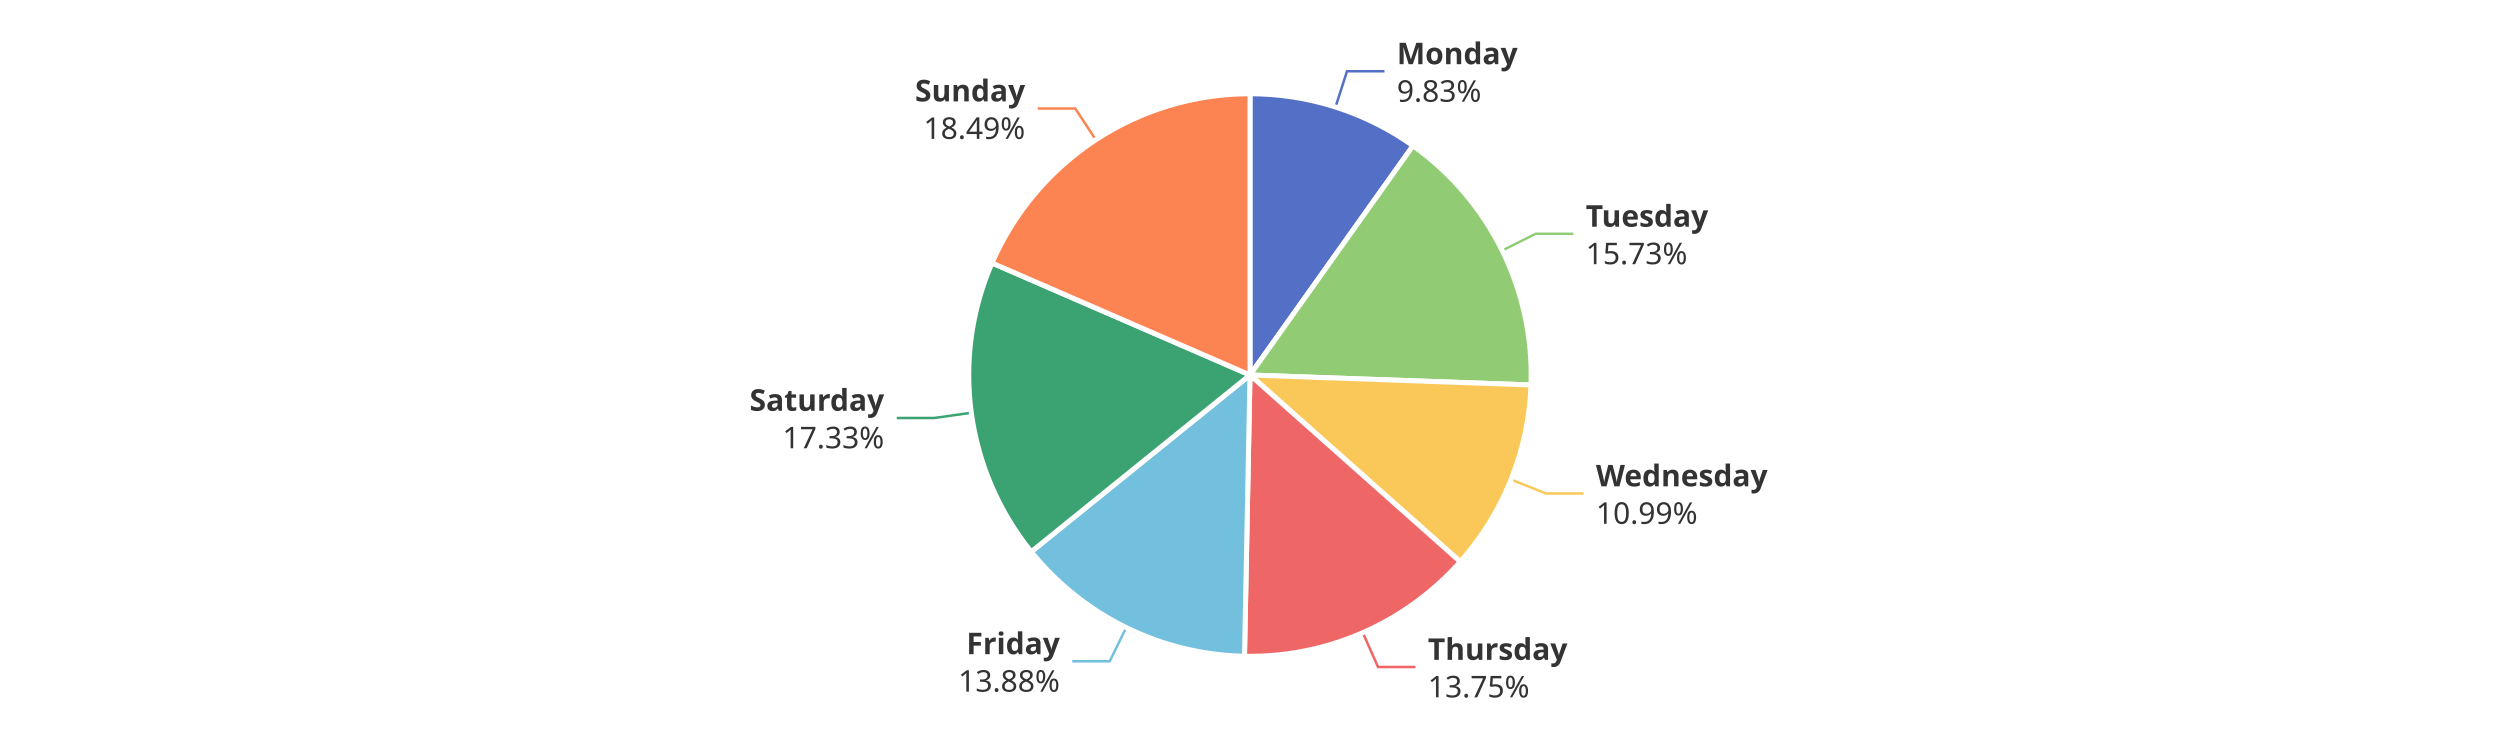
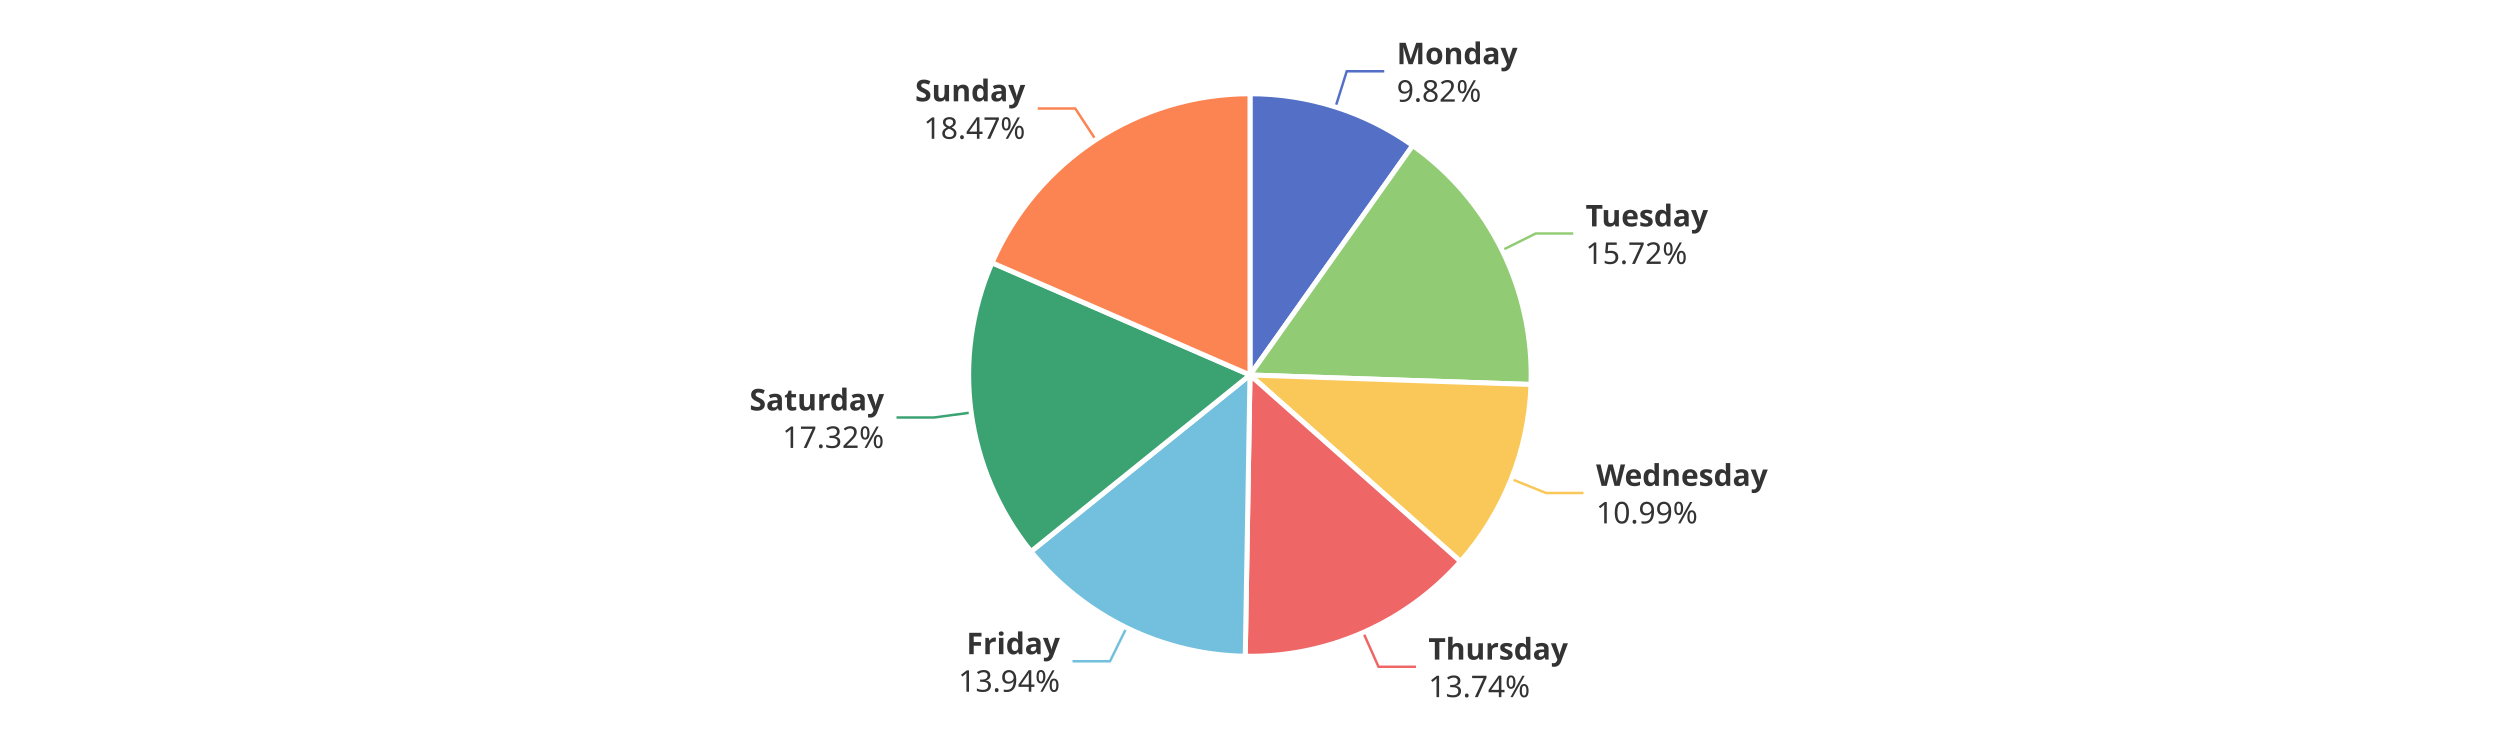
<svg xmlns="http://www.w3.org/2000/svg" width="1000" height="300" version="1.1" baseProfile="full" viewBox="0 0 1000 300">
  <rect width="1000" height="300" x="0" y="0" id="0" fill="#ffffff" />
-   <polyline points="534.2 42.8 538.8 28.5 553.8 28.5" fill="none" stroke="#5470c6" />
-   <polyline points="600.9 100.2 614.3 93.5 629.3 93.5" fill="none" stroke="#91cc75" />
-   <polyline points="604.4 191.8 618.4 197.4 633.4 197.4" fill="none" stroke="#fac858" />
-   <polyline points="545.1 253 551.2 266.8 566.2 266.8" fill="none" stroke="#ee6666" />
-   <polyline points="450.5 251 443.9 264.5 428.9 264.5" fill="none" stroke="#73c0de" />
-   <polyline points="388.5 165.1 373.7 167.2 358.7 167.2" fill="none" stroke="#3ba272" />
+   <polyline points="534.2 42.8 538.7 28.5 553.7 28.5" fill="none" stroke="#5470c6" />
+   <polyline points="600.8 100.1 614.3 93.4 629.3 93.4" fill="none" stroke="#91cc75" />
+   <polyline points="604.5 191.6 618.4 197.2 633.4 197.2" fill="none" stroke="#fac858" />
+   <polyline points="545.3 253 551.4 266.7 566.4 266.7" fill="none" stroke="#ee6666" />
+   <polyline points="450.6 251.1 444 264.5 429 264.5" fill="none" stroke="#73c0de" />
+   <polyline points="388.5 165 373.6 167 358.6 167" fill="none" stroke="#3ba272" />
  <polyline points="438.3 55.9 430.1 43.4 415.1 43.4" fill="none" stroke="#fc8452" />
-   <path d="M500 37.5A112.5 112.5 0 0 1 565.2 58.3L500 150Z" fill="#5470c6" stroke="#fff" stroke-width="2" stroke-linejoin="round" />
-   <path d="M565.2 58.3A112.5 112.5 0 0 1 612.4 154L500 150Z" fill="#91cc75" stroke="#fff" stroke-width="2" stroke-linejoin="round" />
-   <path d="M612.4 154A112.5 112.5 0 0 1 584.1 224.7L500 150Z" fill="#fac858" stroke="#fff" stroke-width="2" stroke-linejoin="round" />
-   <path d="M584.1 224.7A112.5 112.5 0 0 1 497.8 262.5L500 150Z" fill="#ee6666" stroke="#fff" stroke-width="2" stroke-linejoin="round" />
-   <path d="M497.8 262.5A112.5 112.5 0 0 1 412.5 220.7L500 150Z" fill="#73c0de" stroke="#fff" stroke-width="2" stroke-linejoin="round" />
-   <path d="M412.5 220.7A112.5 112.5 0 0 1 396.8 105.2L500 150Z" fill="#3ba272" stroke="#fff" stroke-width="2" stroke-linejoin="round" />
-   <path d="M396.8 105.2A112.5 112.5 0 0 1 500 37.5L500 150Z" fill="#fc8452" stroke="#fff" stroke-width="2" stroke-linejoin="round" />
-   <path d="M0 -15l42.8 0l0 30l-42.8 0Z" transform="translate(558.7552 28.5328)" fill="none" />
-   <text dominant-baseline="central" text-anchor="start" style="font-size:12px;font-family:sans-serif;font-weight:bold;" y="-7.5" transform="translate(558.7552 28.5328)" fill="#333" stroke="rgb(255,255,255)" stroke-width="2" paint-order="stroke" stroke-miterlimit="2">Monday</text>
-   <text dominant-baseline="central" text-anchor="start" style="font-size:12px;font-family:sans-serif;" y="7.5" transform="translate(558.7552 28.5328)" fill="#333" stroke="rgb(255,255,255)" stroke-width="2" paint-order="stroke" stroke-miterlimit="2">9.83%</text>
-   <path d="M0 -15l46.2 0l0 30l-46.2 0Z" transform="translate(634.3103 93.5251)" fill="none" />
-   <text dominant-baseline="central" text-anchor="start" style="font-size:12px;font-family:sans-serif;font-weight:bold;" y="-7.5" transform="translate(634.3103 93.5251)" fill="#333" stroke="rgb(255,255,255)" stroke-width="2" paint-order="stroke" stroke-miterlimit="2">Tuesday</text>
-   <text dominant-baseline="central" text-anchor="start" style="font-size:12px;font-family:sans-serif;" y="7.5" transform="translate(634.3103 93.5251)" fill="#333" stroke="rgb(255,255,255)" stroke-width="2" paint-order="stroke" stroke-miterlimit="2">15.73%</text>
-   <path d="M0 -15l63.6 0l0 30l-63.6 0Z" transform="translate(638.3744 197.3684)" fill="none" />
-   <text dominant-baseline="central" text-anchor="start" style="font-size:12px;font-family:sans-serif;font-weight:bold;" y="-7.5" transform="translate(638.3744 197.3684)" fill="#333" stroke="rgb(255,255,255)" stroke-width="2" paint-order="stroke" stroke-miterlimit="2">Wednesday</text>
-   <text dominant-baseline="central" text-anchor="start" style="font-size:12px;font-family:sans-serif;" y="7.5" transform="translate(638.3744 197.3684)" fill="#333" stroke="rgb(255,255,255)" stroke-width="2" paint-order="stroke" stroke-miterlimit="2">10.99%</text>
-   <path d="M0 -15l50.2 0l0 30l-50.2 0Z" transform="translate(571.1553 266.7878)" fill="none" />
-   <text dominant-baseline="central" text-anchor="start" style="font-size:12px;font-family:sans-serif;font-weight:bold;" y="-7.5" transform="translate(571.1553 266.7878)" fill="#333" stroke="rgb(255,255,255)" stroke-width="2" paint-order="stroke" stroke-miterlimit="2">Thursday</text>
-   <text dominant-baseline="central" text-anchor="start" style="font-size:12px;font-family:sans-serif;" y="7.5" transform="translate(571.1553 266.7878)" fill="#333" stroke="rgb(255,255,255)" stroke-width="2" paint-order="stroke" stroke-miterlimit="2">13.75%</text>
-   <path d="M-40.9 -15l40.9 0l0 30l-40.9 0Z" transform="translate(423.9385 264.5136)" fill="none" />
-   <text dominant-baseline="central" text-anchor="end" style="font-size:12px;font-family:sans-serif;font-weight:bold;" y="-7.5" transform="translate(423.9385 264.5136)" fill="#333" stroke="rgb(255,255,255)" stroke-width="2" paint-order="stroke" stroke-miterlimit="2">Friday</text>
-   <text dominant-baseline="central" text-anchor="end" style="font-size:12px;font-family:sans-serif;" y="7.5" transform="translate(423.9385 264.5136)" fill="#333" stroke="rgb(255,255,255)" stroke-width="2" paint-order="stroke" stroke-miterlimit="2">13.88%</text>
-   <path d="M-48.2 -15l48.2 0l0 30l-48.2 0Z" transform="translate(353.6591 167.1533)" fill="none" />
-   <text dominant-baseline="central" text-anchor="end" style="font-size:12px;font-family:sans-serif;font-weight:bold;" y="-7.5" transform="translate(353.6591 167.1533)" fill="#333" stroke="rgb(255,255,255)" stroke-width="2" paint-order="stroke" stroke-miterlimit="2">Saturday</text>
-   <text dominant-baseline="central" text-anchor="end" style="font-size:12px;font-family:sans-serif;" y="7.5" transform="translate(353.6591 167.1533)" fill="#333" stroke="rgb(255,255,255)" stroke-width="2" paint-order="stroke" stroke-miterlimit="2">17.33%</text>
-   <path d="M-40.9 -15l40.9 0l0 30l-40.9 0Z" transform="translate(410.0604 43.3947)" fill="none" />
-   <text dominant-baseline="central" text-anchor="end" style="font-size:12px;font-family:sans-serif;font-weight:bold;" y="-7.5" transform="translate(410.0604 43.3947)" fill="#333" stroke="rgb(255,255,255)" stroke-width="2" paint-order="stroke" stroke-miterlimit="2">Sunday</text>
-   <text dominant-baseline="central" text-anchor="end" style="font-size:12px;font-family:sans-serif;" y="7.5" transform="translate(410.0604 43.3947)" fill="#333" stroke="rgb(255,255,255)" stroke-width="2" paint-order="stroke" stroke-miterlimit="2">18.49%</text>
+   <path d="M500 37.5A112.5 112.5 0 0 1 565.1 58.2L500 150Z" fill="#5470c6" stroke="#fff" stroke-width="2" stroke-linejoin="round" />
+   <path d="M565.1 58.2A112.5 112.5 0 0 1 612.4 153.8L500 150Z" fill="#91cc75" stroke="#fff" stroke-width="2" stroke-linejoin="round" />
+   <path d="M612.4 153.8A112.5 112.5 0 0 1 584.2 224.6L500 150Z" fill="#fac858" stroke="#fff" stroke-width="2" stroke-linejoin="round" />
+   <path d="M584.2 224.6A112.5 112.5 0 0 1 498.1 262.5L500 150Z" fill="#ee6666" stroke="#fff" stroke-width="2" stroke-linejoin="round" />
+   <path d="M498.1 262.5A112.5 112.5 0 0 1 412.4 220.6L500 150Z" fill="#73c0de" stroke="#fff" stroke-width="2" stroke-linejoin="round" />
+   <path d="M412.4 220.6A112.5 112.5 0 0 1 396.8 105.1L500 150Z" fill="#3ba272" stroke="#fff" stroke-width="2" stroke-linejoin="round" />
+   <path d="M396.8 105.1A112.5 112.5 0 0 1 500 37.5L500 150Z" fill="#fc8452" stroke="#fff" stroke-width="2" stroke-linejoin="round" />
+   <path d="M0 -15l42.8 0l0 30l-42.8 0Z" transform="translate(558.7133 28.5194)" fill="none" />
+   <text dominant-baseline="central" text-anchor="start" style="font-size:12px;font-family:sans-serif;font-weight:bold;" y="-7.5" transform="translate(558.7133 28.5194)" fill="#333" stroke="rgb(255,255,255)" stroke-width="2" paint-order="stroke" stroke-miterlimit="2">Monday</text>
+   <text dominant-baseline="central" text-anchor="start" style="font-size:12px;font-family:sans-serif;" y="7.5" transform="translate(558.7133 28.5194)" fill="#333" stroke="rgb(255,255,255)" stroke-width="2" paint-order="stroke" stroke-miterlimit="2">9.82%</text>
+   <path d="M0 -15l46.2 0l0 30l-46.2 0Z" transform="translate(634.2507 93.4047)" fill="none" />
+   <text dominant-baseline="central" text-anchor="start" style="font-size:12px;font-family:sans-serif;font-weight:bold;" y="-7.5" transform="translate(634.2507 93.4047)" fill="#333" stroke="rgb(255,255,255)" stroke-width="2" paint-order="stroke" stroke-miterlimit="2">Tuesday</text>
+   <text dominant-baseline="central" text-anchor="start" style="font-size:12px;font-family:sans-serif;" y="7.5" transform="translate(634.2507 93.4047)" fill="#333" stroke="rgb(255,255,255)" stroke-width="2" paint-order="stroke" stroke-miterlimit="2">15.72%</text>
+   <path d="M0 -15l63.6 0l0 30l-63.6 0Z" transform="translate(638.443 197.1965)" fill="none" />
+   <text dominant-baseline="central" text-anchor="start" style="font-size:12px;font-family:sans-serif;font-weight:bold;" y="-7.5" transform="translate(638.443 197.1965)" fill="#333" stroke="rgb(255,255,255)" stroke-width="2" paint-order="stroke" stroke-miterlimit="2">Wednesday</text>
+   <text dominant-baseline="central" text-anchor="start" style="font-size:12px;font-family:sans-serif;" y="7.5" transform="translate(638.443 197.1965)" fill="#333" stroke="rgb(255,255,255)" stroke-width="2" paint-order="stroke" stroke-miterlimit="2">10.99%</text>
+   <path d="M0 -15l50.2 0l0 30l-50.2 0Z" transform="translate(571.3706 266.6932)" fill="none" />
+   <text dominant-baseline="central" text-anchor="start" style="font-size:12px;font-family:sans-serif;font-weight:bold;" y="-7.5" transform="translate(571.3706 266.6932)" fill="#333" stroke="rgb(255,255,255)" stroke-width="2" paint-order="stroke" stroke-miterlimit="2">Thursday</text>
+   <text dominant-baseline="central" text-anchor="start" style="font-size:12px;font-family:sans-serif;" y="7.5" transform="translate(571.3706 266.6932)" fill="#333" stroke="rgb(255,255,255)" stroke-width="2" paint-order="stroke" stroke-miterlimit="2">13.74%</text>
+   <path d="M-40.9 -15l40.9 0l0 30l-40.9 0Z" transform="translate(423.9797 264.5337)" fill="none" />
+   <text dominant-baseline="central" text-anchor="end" style="font-size:12px;font-family:sans-serif;font-weight:bold;" y="-7.5" transform="translate(423.9797 264.5337)" fill="#333" stroke="rgb(255,255,255)" stroke-width="2" paint-order="stroke" stroke-miterlimit="2">Friday</text>
+   <text dominant-baseline="central" text-anchor="end" style="font-size:12px;font-family:sans-serif;" y="7.5" transform="translate(423.9797 264.5337)" fill="#333" stroke="rgb(255,255,255)" stroke-width="2" paint-order="stroke" stroke-miterlimit="2">13.94%</text>
+   <path d="M-48.2 -15l48.2 0l0 30l-48.2 0Z" transform="translate(353.6401 167.0127)" fill="none" />
+   <text dominant-baseline="central" text-anchor="end" style="font-size:12px;font-family:sans-serif;font-weight:bold;" y="-7.5" transform="translate(353.6401 167.0127)" fill="#333" stroke="rgb(255,255,255)" stroke-width="2" paint-order="stroke" stroke-miterlimit="2">Saturday</text>
+   <text dominant-baseline="central" text-anchor="end" style="font-size:12px;font-family:sans-serif;" y="7.5" transform="translate(353.6401 167.0127)" fill="#333" stroke="rgb(255,255,255)" stroke-width="2" paint-order="stroke" stroke-miterlimit="2">17.32%</text>
+   <path d="M-40.9 -15l40.9 0l0 30l-40.9 0Z" transform="translate(410.1001 43.3686)" fill="none" />
+   <text dominant-baseline="central" text-anchor="end" style="font-size:12px;font-family:sans-serif;font-weight:bold;" y="-7.5" transform="translate(410.1001 43.3686)" fill="#333" stroke="rgb(255,255,255)" stroke-width="2" paint-order="stroke" stroke-miterlimit="2">Sunday</text>
+   <text dominant-baseline="central" text-anchor="end" style="font-size:12px;font-family:sans-serif;" y="7.5" transform="translate(410.1001 43.3686)" fill="#333" stroke="rgb(255,255,255)" stroke-width="2" paint-order="stroke" stroke-miterlimit="2">18.47%</text>
</svg>
